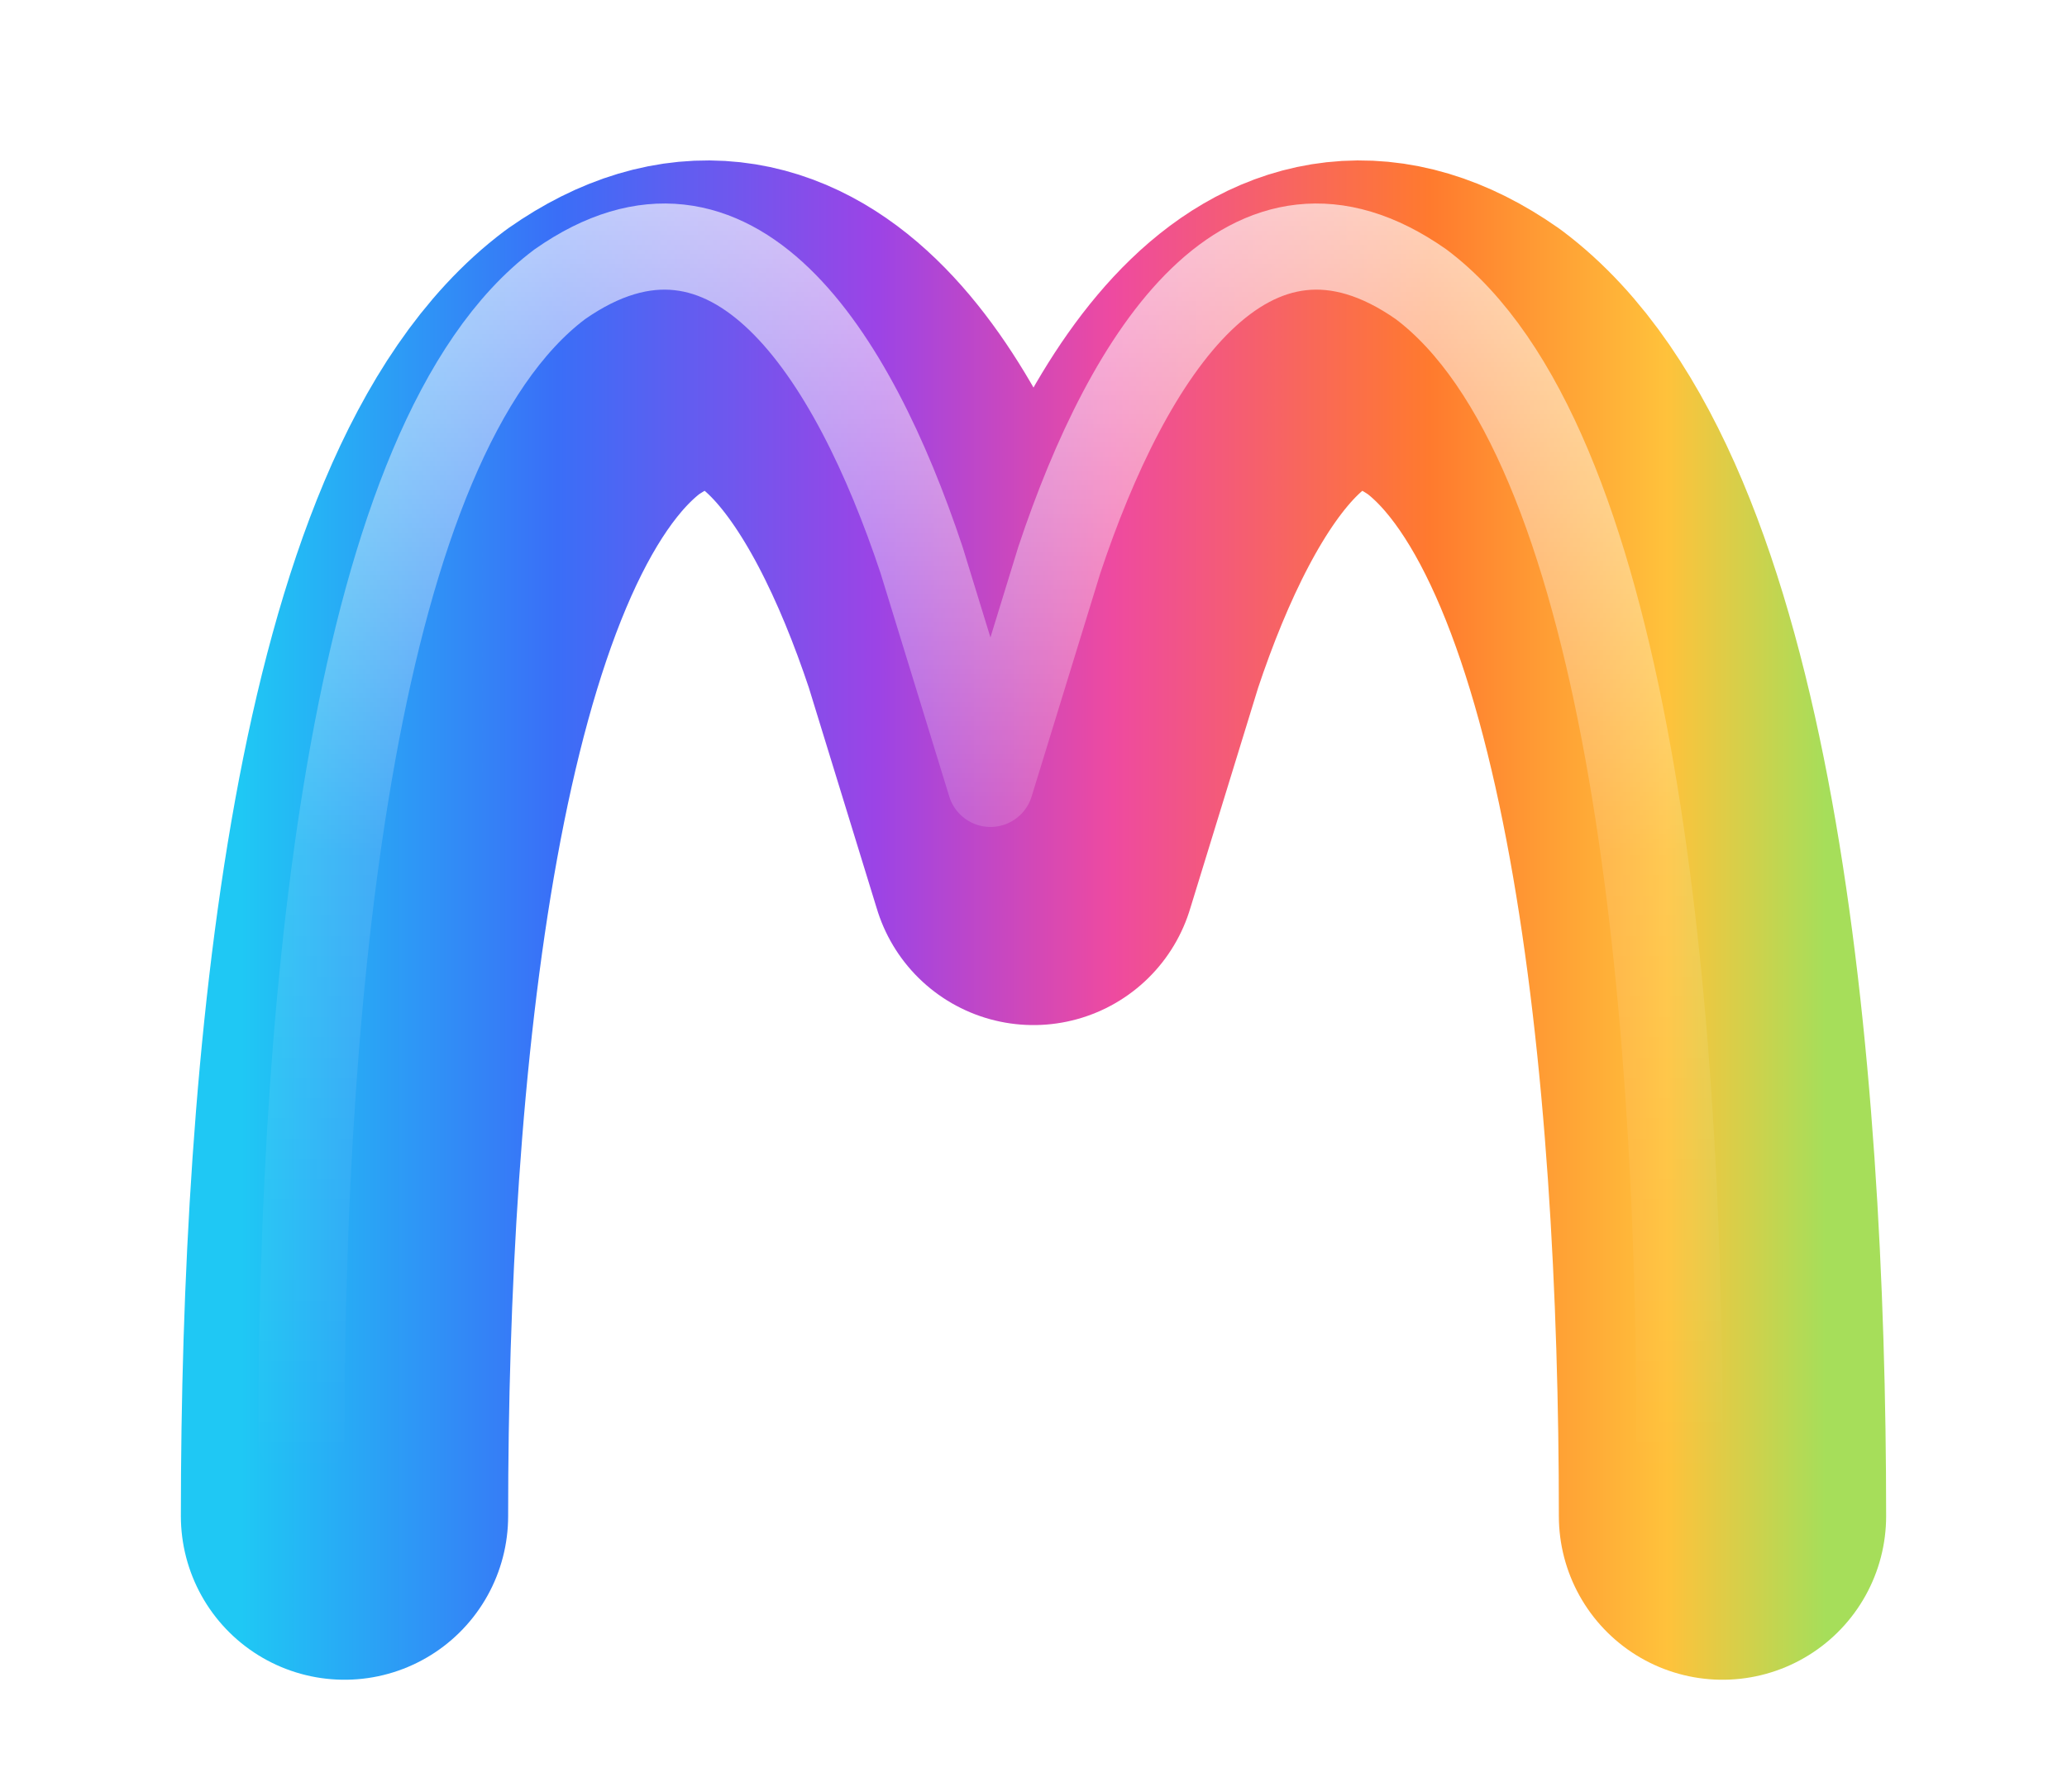
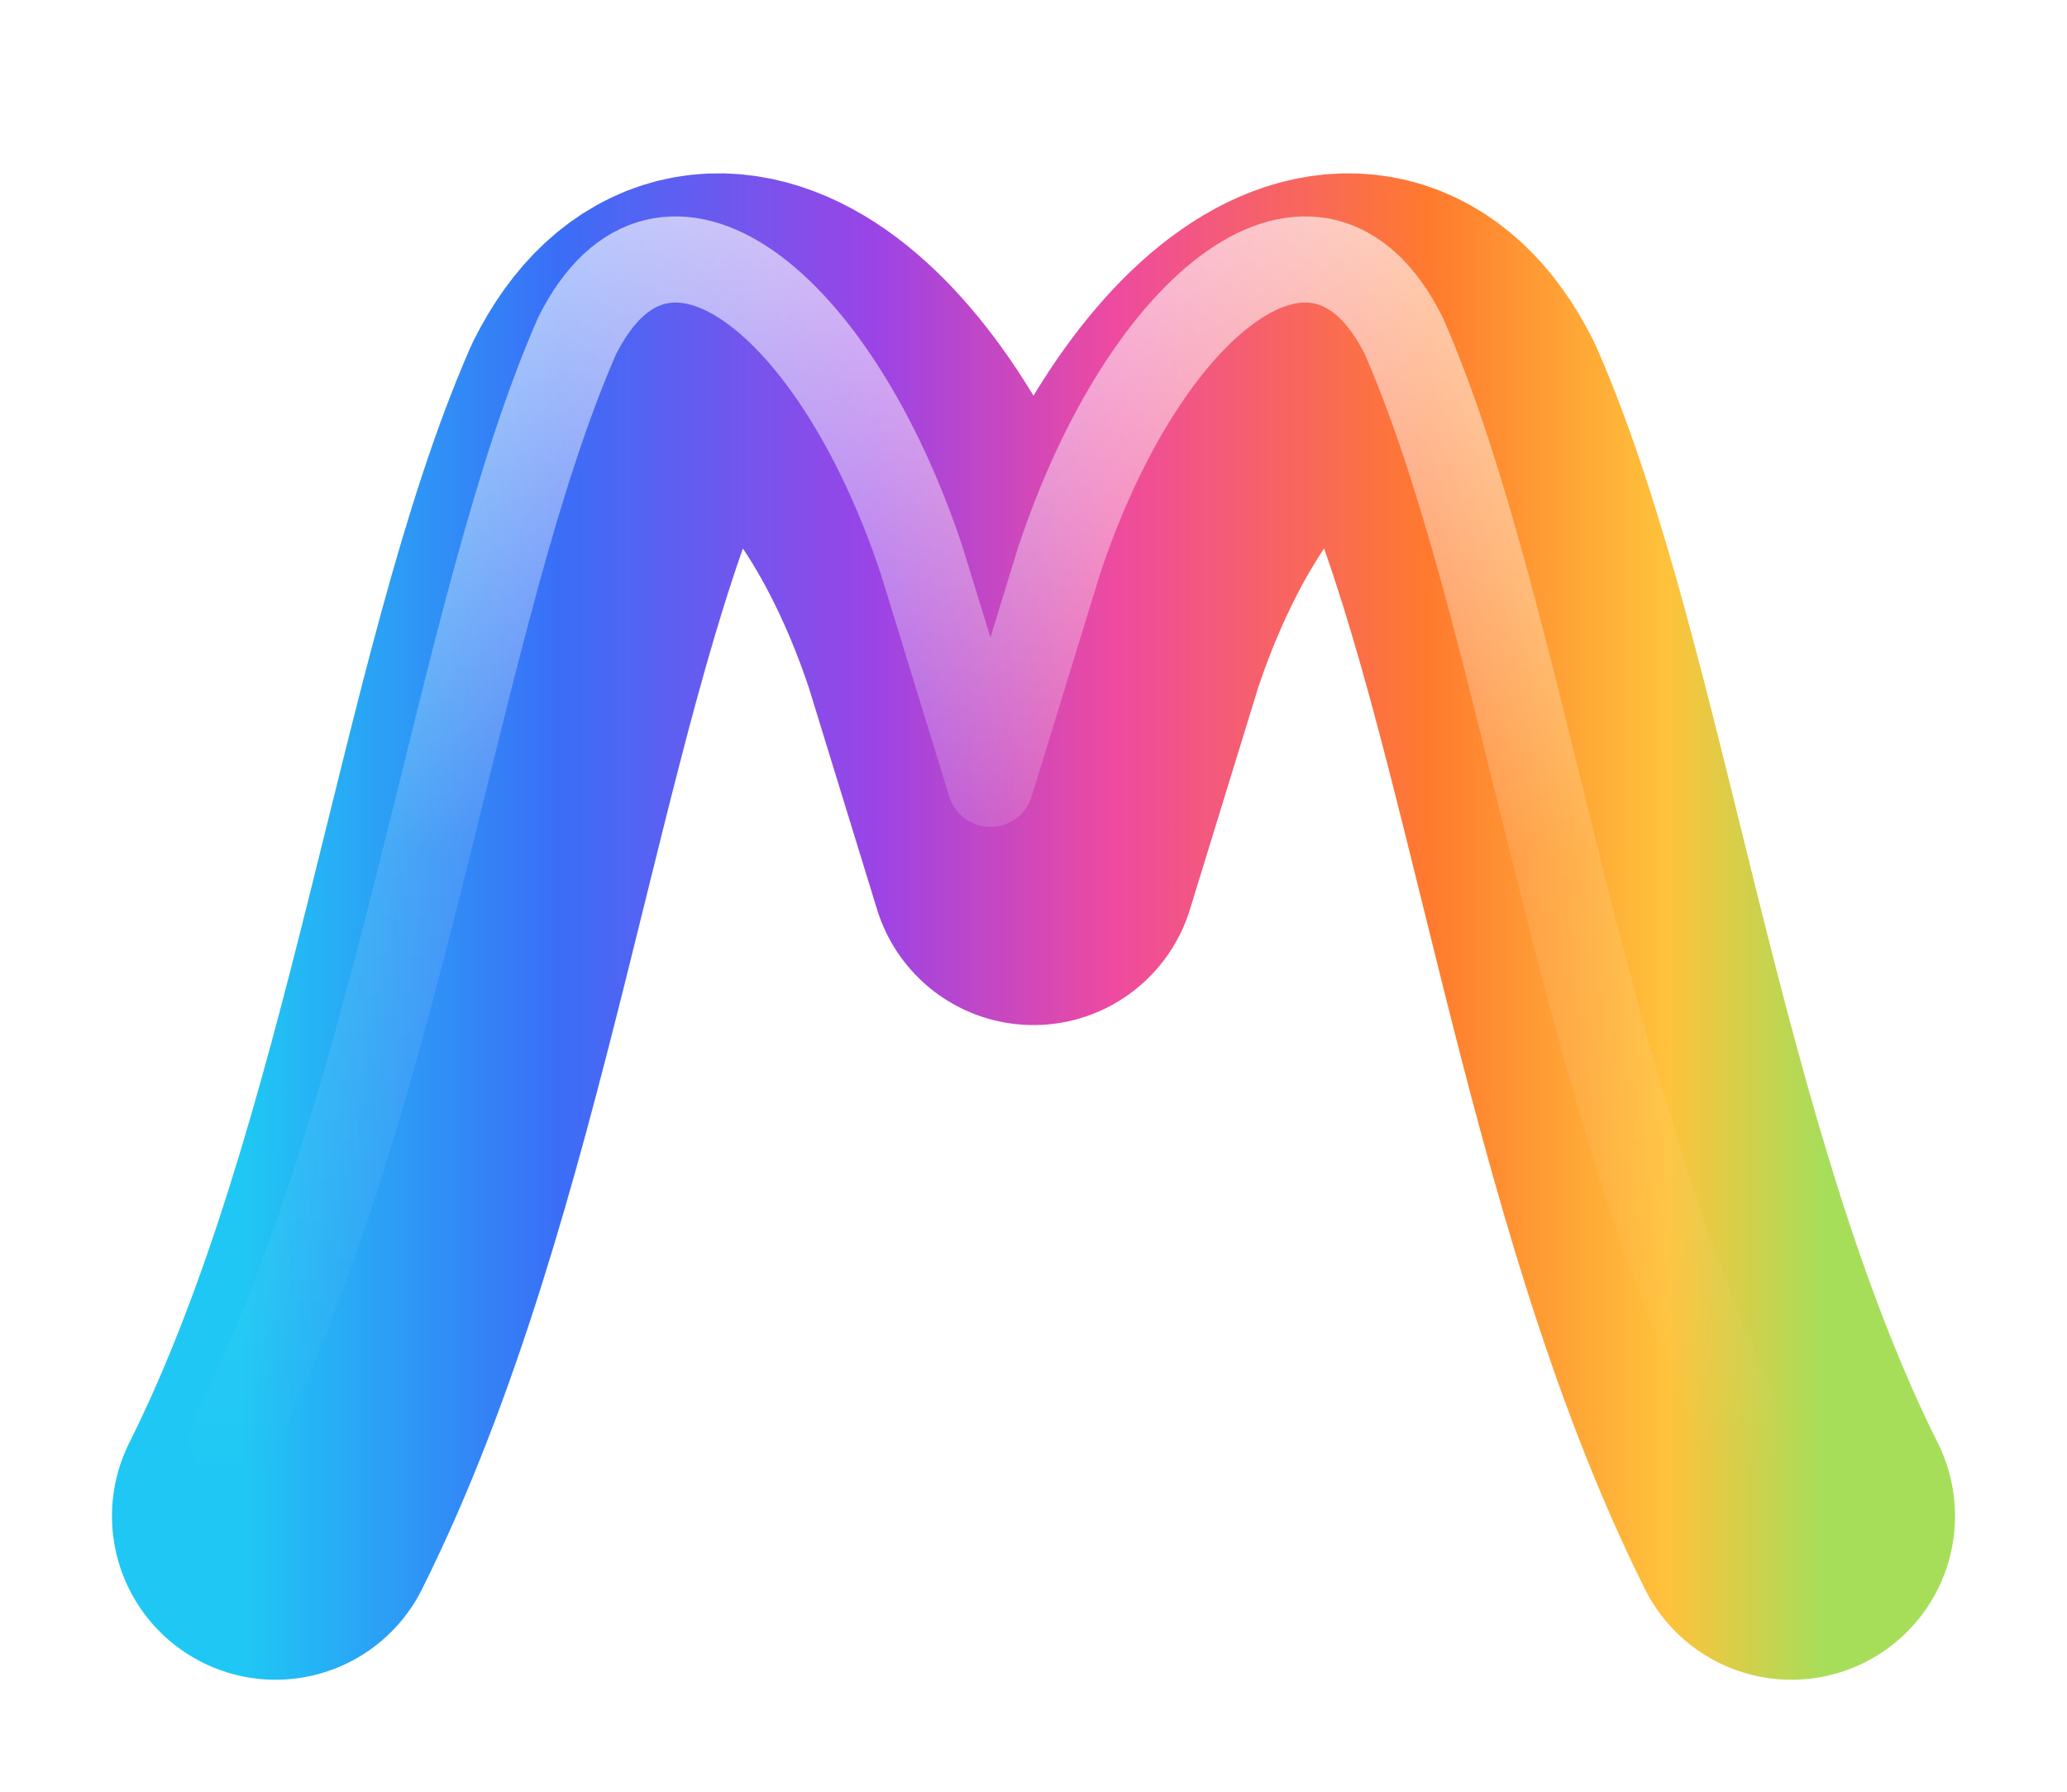
<svg xmlns="http://www.w3.org/2000/svg" viewBox="0 0 120 104">
  <defs>
    <linearGradient id="c" x1="14" y1="0" x2="106" y2="0" gradientUnits="userSpaceOnUse">
      <stop offset="0" stop-color="#1FC8F4" />
      <stop offset=".2" stop-color="#3A6EF7" />
      <stop offset=".4" stop-color="#9B44E6" />
      <stop offset=".55" stop-color="#EE4AA0" />
      <stop offset=".75" stop-color="#FF7A2E" />
      <stop offset=".9" stop-color="#FFC23B" />
      <stop offset="1" stop-color="#A6DE5A" />
    </linearGradient>
    <linearGradient id="h" x1="0" y1="10" x2="0" y2="90" gradientUnits="userSpaceOnUse">
      <stop offset="0" stop-color="#fff" stop-opacity=".75" />
      <stop offset=".55" stop-color="#fff" stop-opacity=".12" />
      <stop offset="1" stop-color="#fff" stop-opacity="0" />
    </linearGradient>
  </defs>
-   <path d="M20 88C20 62 23 30 35 21C45 14 52 25 56 37L60 50L64 37C68 25 75 14 85 21C97 30 100 62 100 88" fill="none" stroke="url(#c)" stroke-width="19" stroke-linecap="round" stroke-linejoin="round" />
-   <path d="M20 88C20 62 23 30 35 21C45 14 52 25 56 37L60 50L64 37C68 25 75 14 85 21C97 30 100 62 100 88" fill="none" stroke="url(#h)" stroke-width="5" stroke-linecap="round" stroke-linejoin="round" transform="translate(-2.5 -4.5)" />
+   <path d="M16 88C26 68 29 40 36 24C41 14 51 22 56 37L60 50L64 37C69 22 79 14 84 24C91 40 94 68 104 88" fill="none" stroke="url(#c)" stroke-width="19" stroke-linecap="round" stroke-linejoin="round" />
+   <path d="M16 88C26 68 29 40 36 24C41 14 51 22 56 37L60 50L64 37C69 22 79 14 84 24C91 40 94 68 104 88" fill="none" stroke="url(#h)" stroke-width="5" stroke-linecap="round" stroke-linejoin="round" transform="translate(-2.5 -4.5)" />
</svg>
